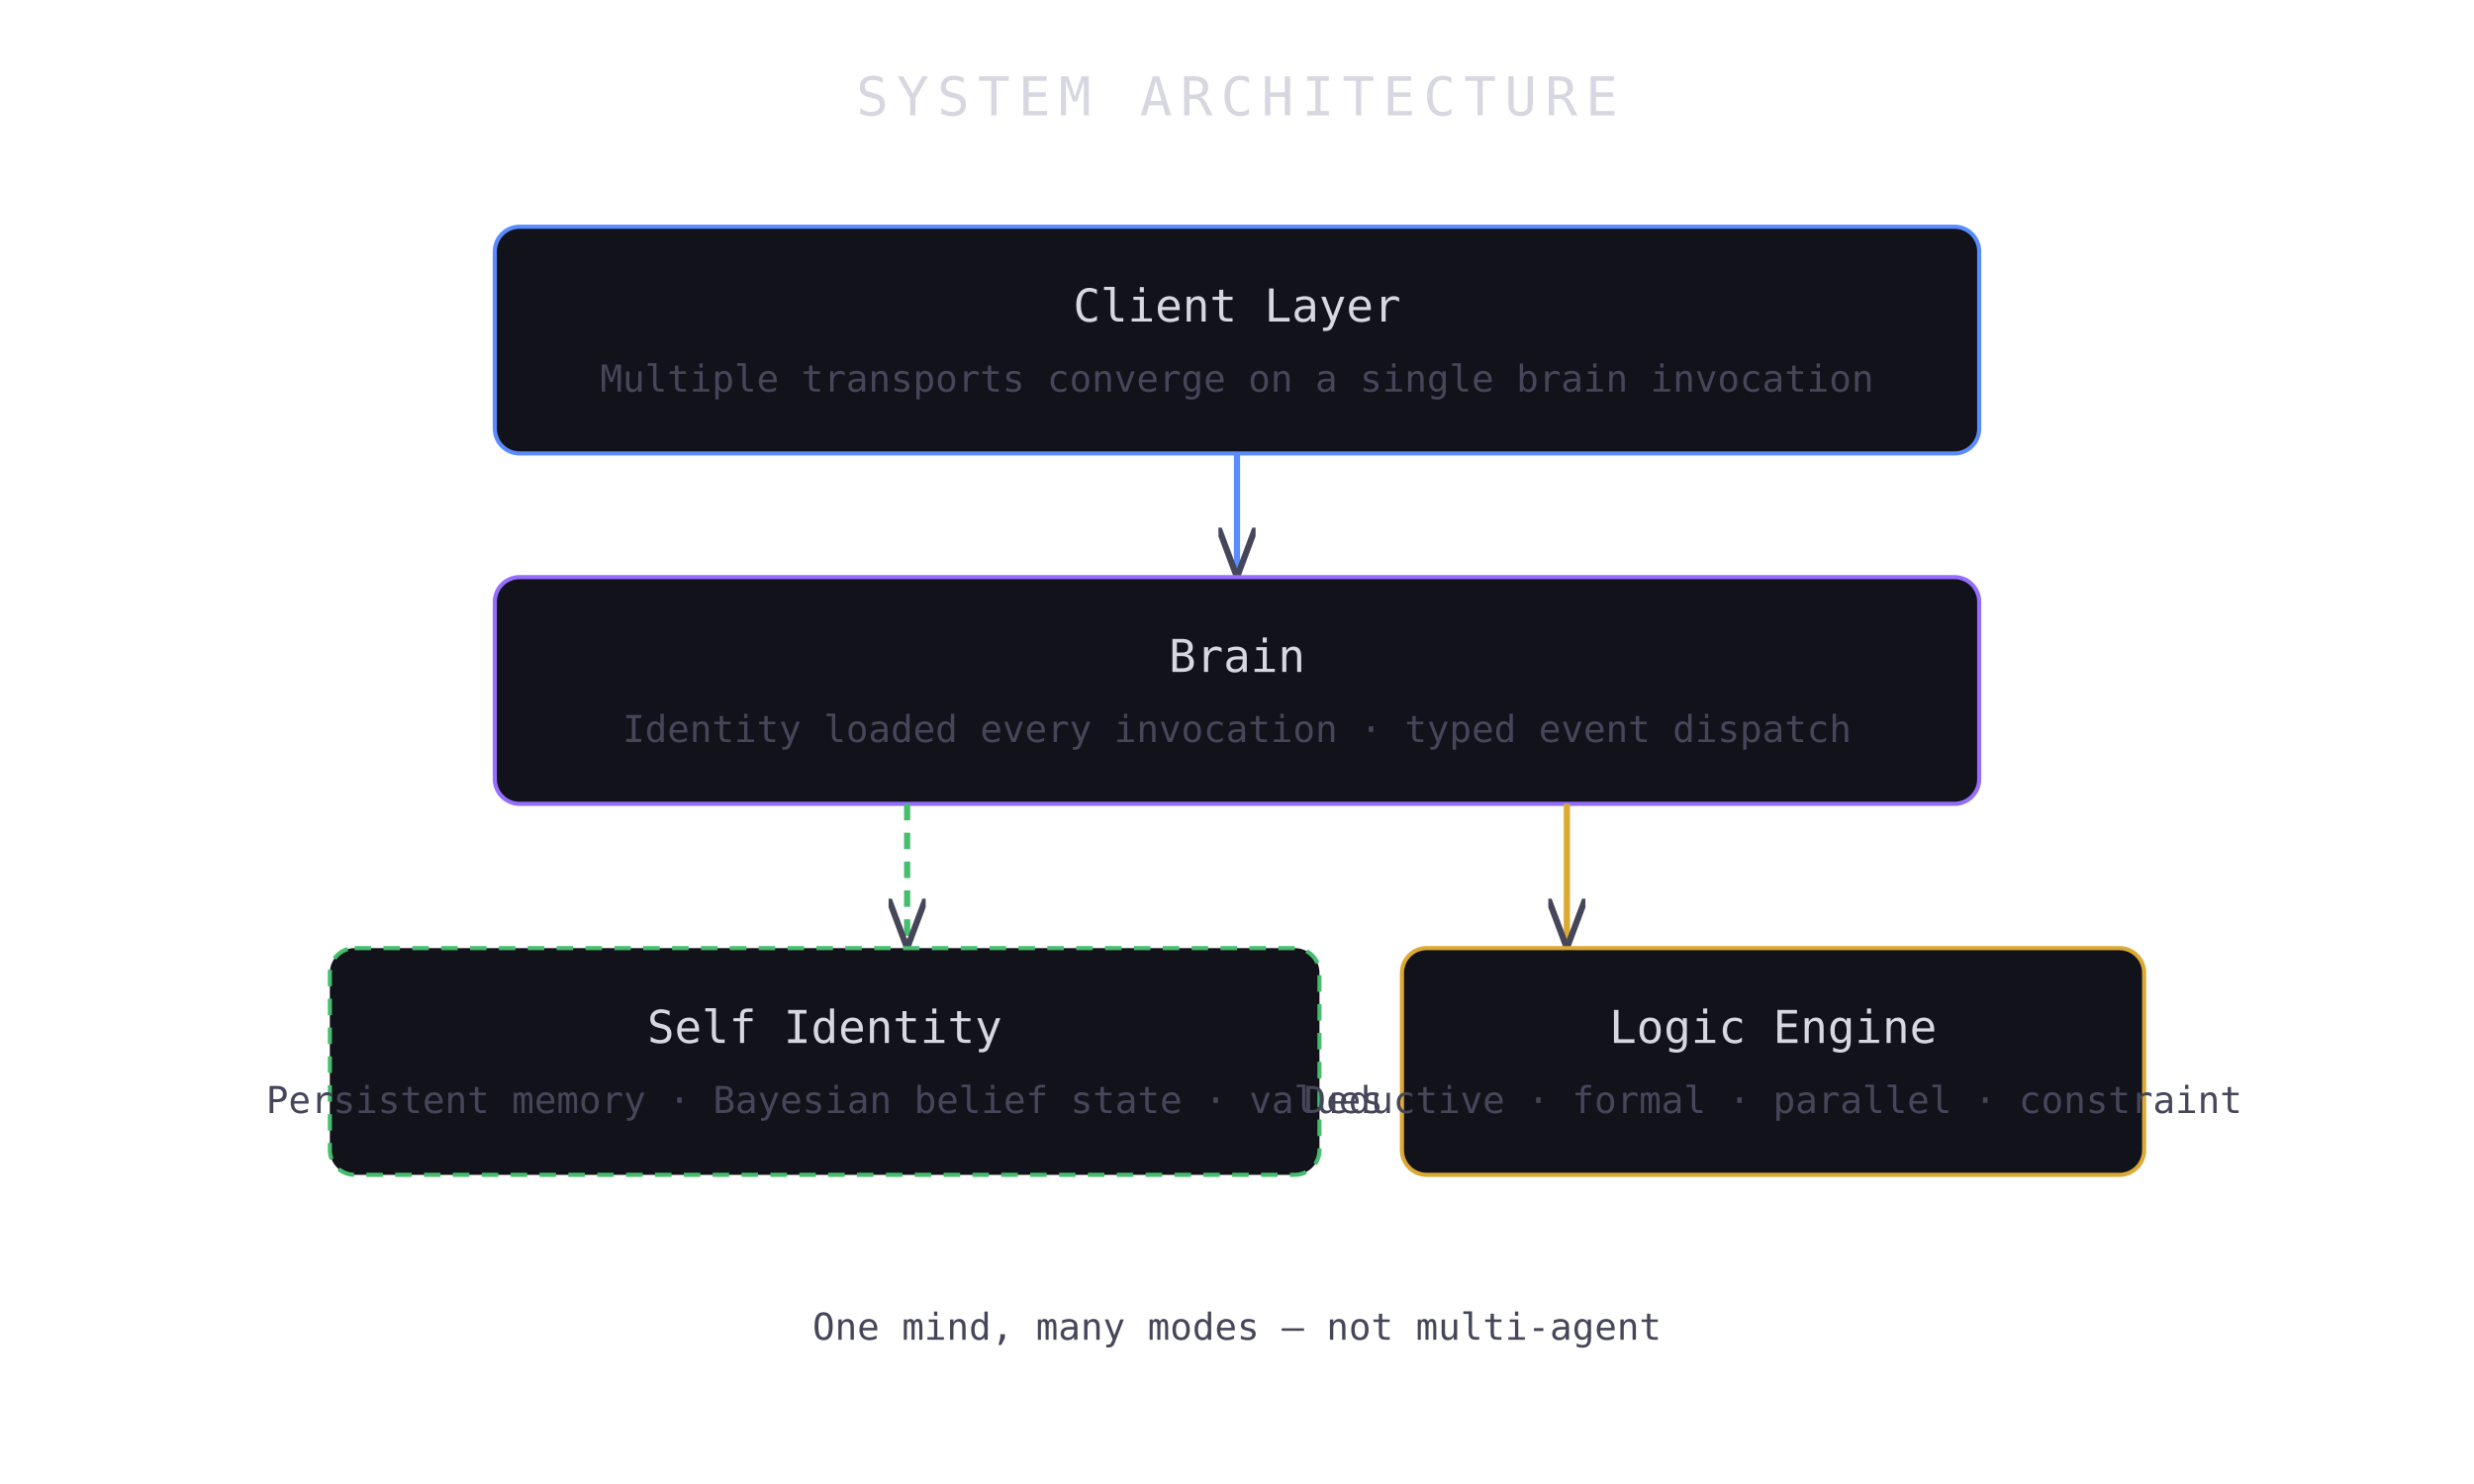
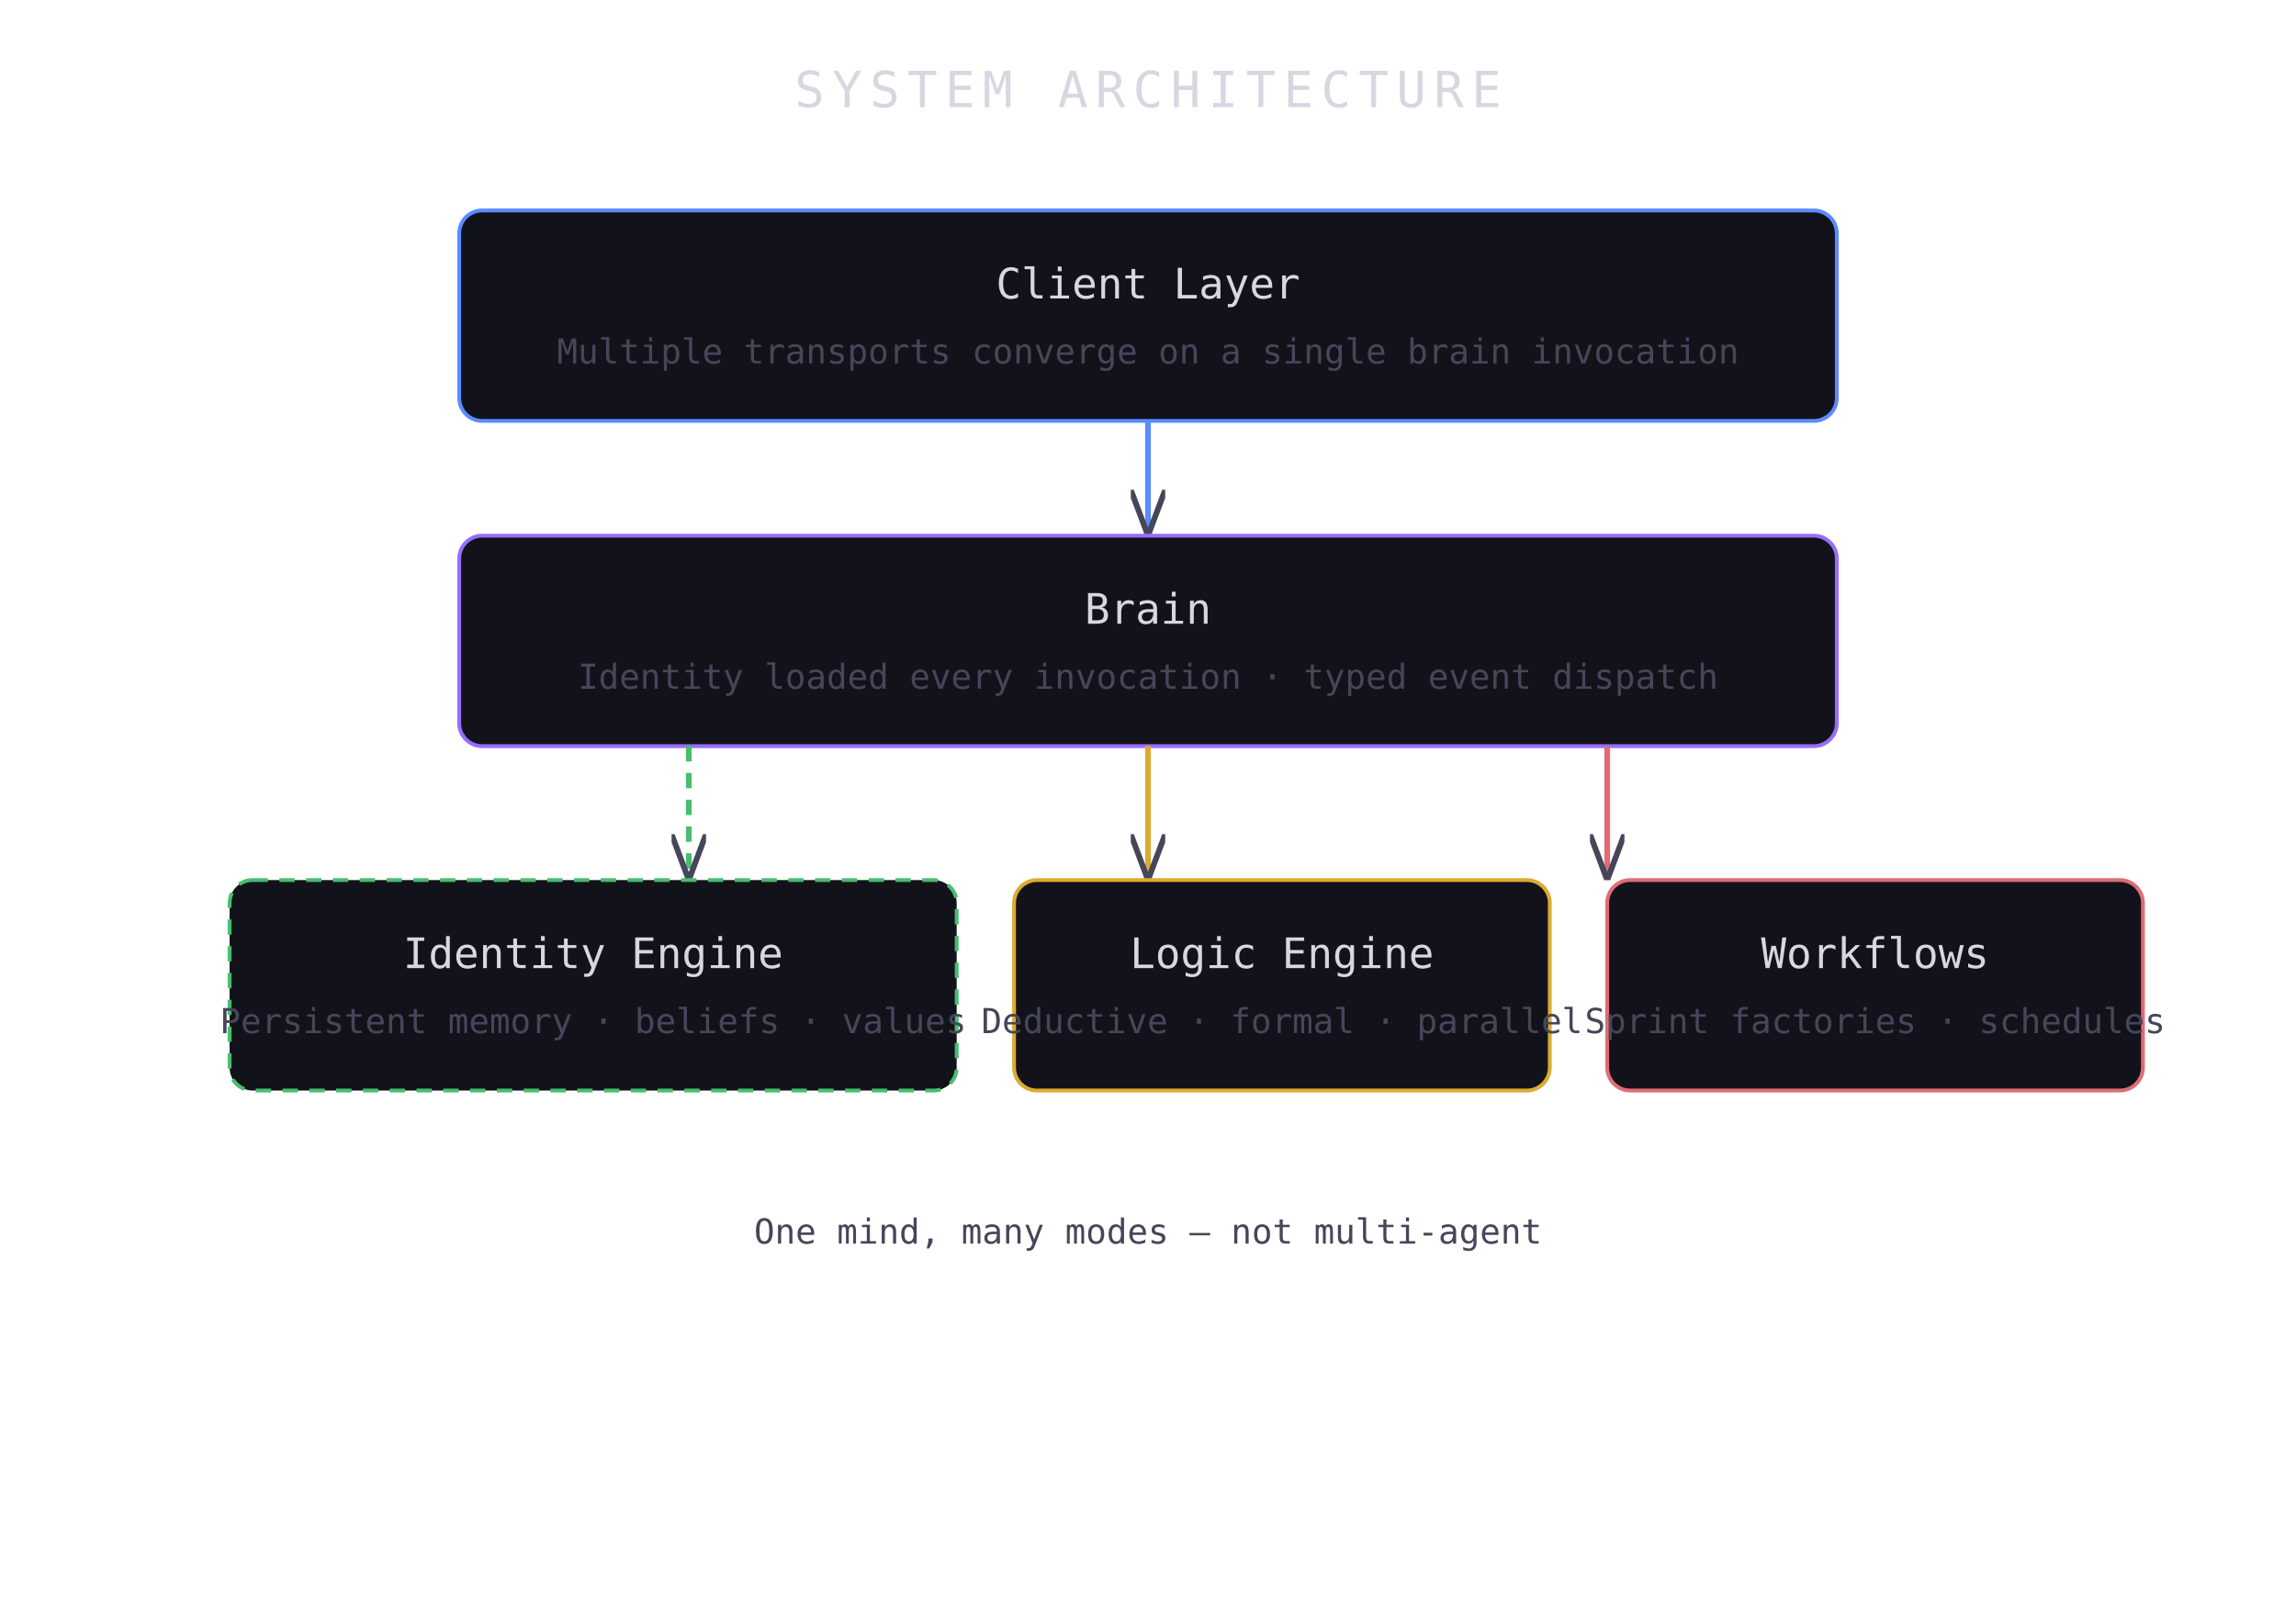
- <svg xmlns="http://www.w3.org/2000/svg" viewBox="0 0 600 360" style="background:#0a0a10">
+ <svg xmlns="http://www.w3.org/2000/svg" viewBox="0 0 600 420" style="background:#0a0a10">
  <defs>
    <style>
      text { font-family: 'JetBrains Mono', 'SF Mono', monospace; }
      .title { fill: #d7d7e1; font-size: 13px; font-weight: 500; letter-spacing: 2px; }
      .label { fill: #828296; font-size: 10px; }
      .label-bright { fill: #d7d7e1; font-size: 11px; }
      .sublabel { fill: #46465a; font-size: 9px; }
      .box { rx: 6; ry: 6; stroke-width: 1; }
      .arrow { stroke-width: 1.5; fill: none; marker-end: url(#arrowhead); }
    </style>
    <marker id="arrowhead" markerWidth="8" markerHeight="6" refX="8" refY="3" orient="auto">
      <path d="M0,0 L8,3 L0,6" fill="none" stroke="#46465a" stroke-width="1" />
    </marker>
  </defs>
  <text x="300" y="28" text-anchor="middle" class="title">SYSTEM ARCHITECTURE</text>
  <rect x="120" y="55" width="360" height="55" class="box" fill="#12121a" stroke="#5a8cff" />
  <text x="300" y="78" text-anchor="middle" class="label-bright">Client Layer</text>
  <text x="300" y="95" text-anchor="middle" class="sublabel">Multiple transports converge on a single brain invocation</text>
  <path d="M300,110 L300,140" class="arrow" stroke="#5a8cff" />
  <rect x="120" y="140" width="360" height="55" class="box" fill="#12121a" stroke="#966eff" />
  <text x="300" y="163" text-anchor="middle" class="label-bright">Brain</text>
  <text x="300" y="180" text-anchor="middle" class="sublabel">Identity loaded every invocation · typed event dispatch</text>
-   <path d="M220,195 L220,230" class="arrow" stroke="#46be6e" stroke-dasharray="4,3" />
-   <path d="M380,195 L380,230" class="arrow" stroke="#dcaa32" />
-   <rect x="80" y="230" width="240" height="55" class="box" fill="#12121a" stroke="#46be6e" stroke-dasharray="4,3" />
-   <text x="200" y="253" text-anchor="middle" class="label-bright">Self Identity</text>
-   <text x="200" y="270" text-anchor="middle" class="sublabel">Persistent memory · Bayesian belief state · values</text>
-   <rect x="340" y="230" width="180" height="55" class="box" fill="#12121a" stroke="#dcaa32" />
-   <text x="430" y="253" text-anchor="middle" class="label-bright">Logic Engine</text>
-   <text x="430" y="270" text-anchor="middle" class="sublabel">Deductive · formal · parallel · constraint</text>
+   <path d="M180,195 L180,230" class="arrow" stroke="#46be6e" stroke-dasharray="4,3" />
+   <path d="M300,195 L300,230" class="arrow" stroke="#dcaa32" />
+   <path d="M420,195 L420,230" class="arrow" stroke="#e06c75" />
+   <rect x="60" y="230" width="190" height="55" class="box" fill="#12121a" stroke="#46be6e" stroke-dasharray="4,3" />
+   <text x="155" y="253" text-anchor="middle" class="label-bright">Identity Engine</text>
+   <text x="155" y="270" text-anchor="middle" class="sublabel">Persistent memory · beliefs · values</text>
+   <rect x="265" y="230" width="140" height="55" class="box" fill="#12121a" stroke="#dcaa32" />
+   <text x="335" y="253" text-anchor="middle" class="label-bright">Logic Engine</text>
+   <text x="335" y="270" text-anchor="middle" class="sublabel">Deductive · formal · parallel</text>
+   <rect x="420" y="230" width="140" height="55" class="box" fill="#12121a" stroke="#e06c75" />
+   <text x="490" y="253" text-anchor="middle" class="label-bright">Workflows</text>
+   <text x="490" y="270" text-anchor="middle" class="sublabel">Sprint factories · schedules</text>
  <text x="300" y="325" text-anchor="middle" class="sublabel" style="fill:#46465a">One mind, many modes — not multi-agent</text>
</svg>
